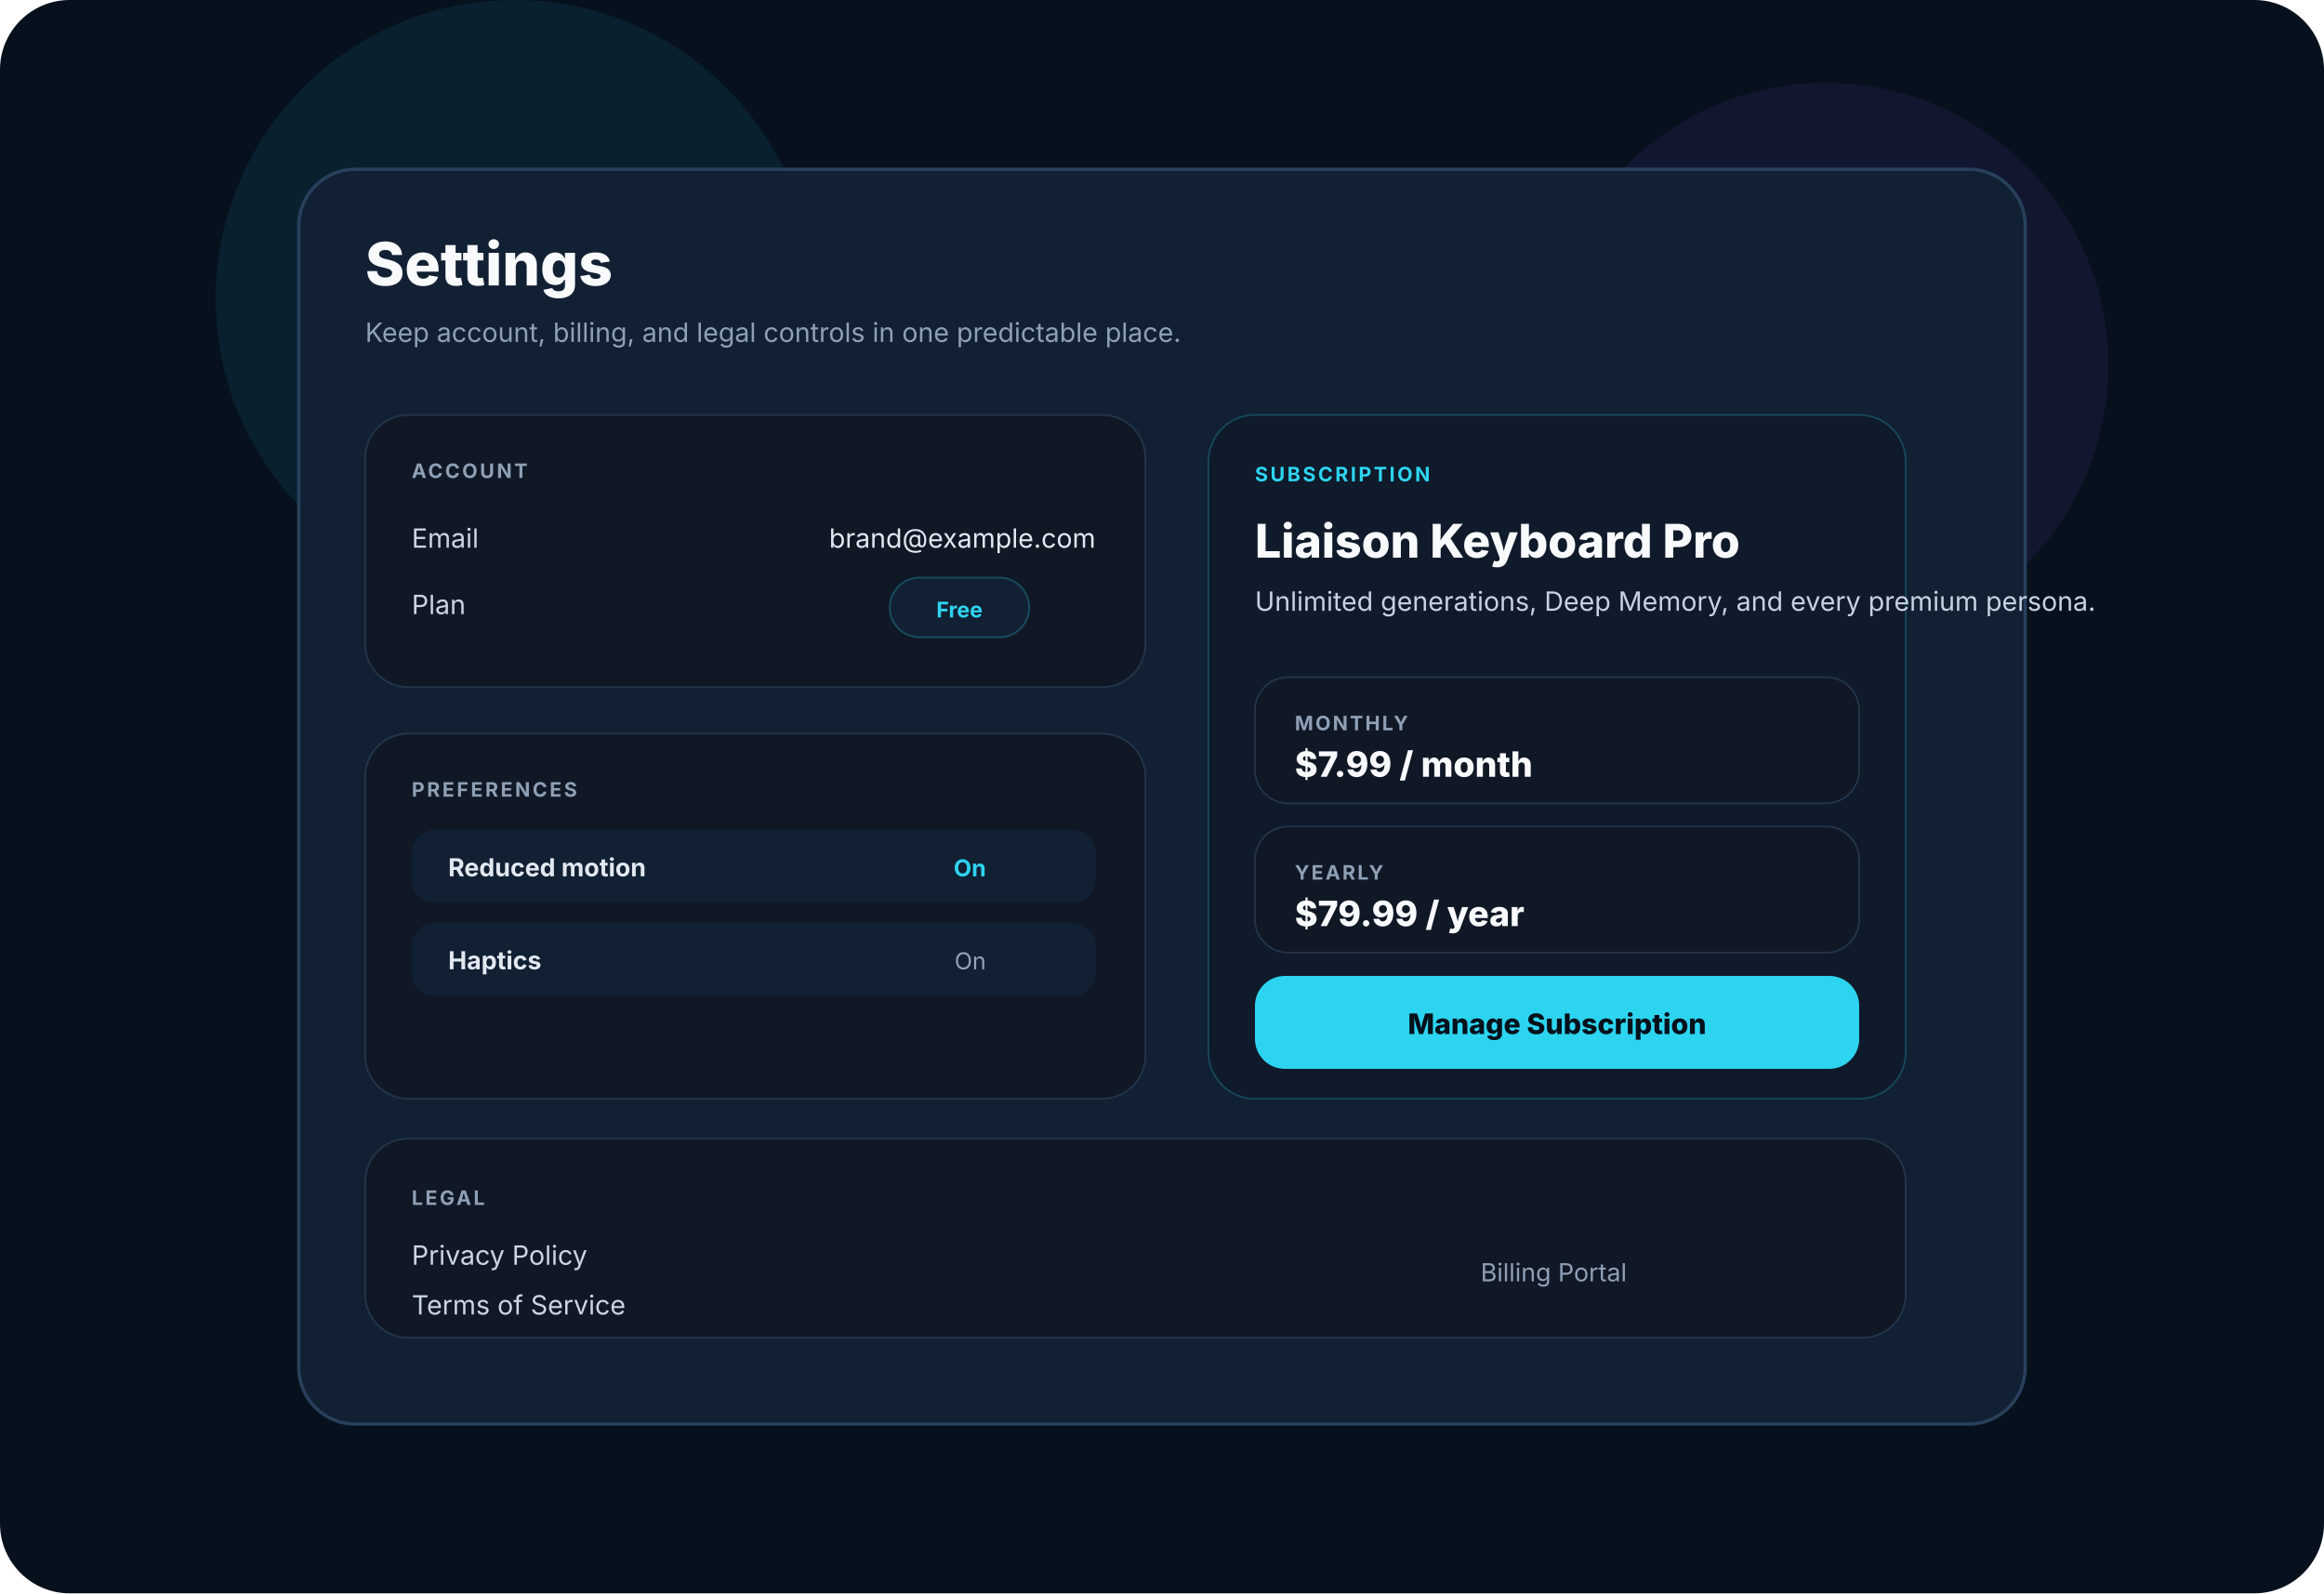
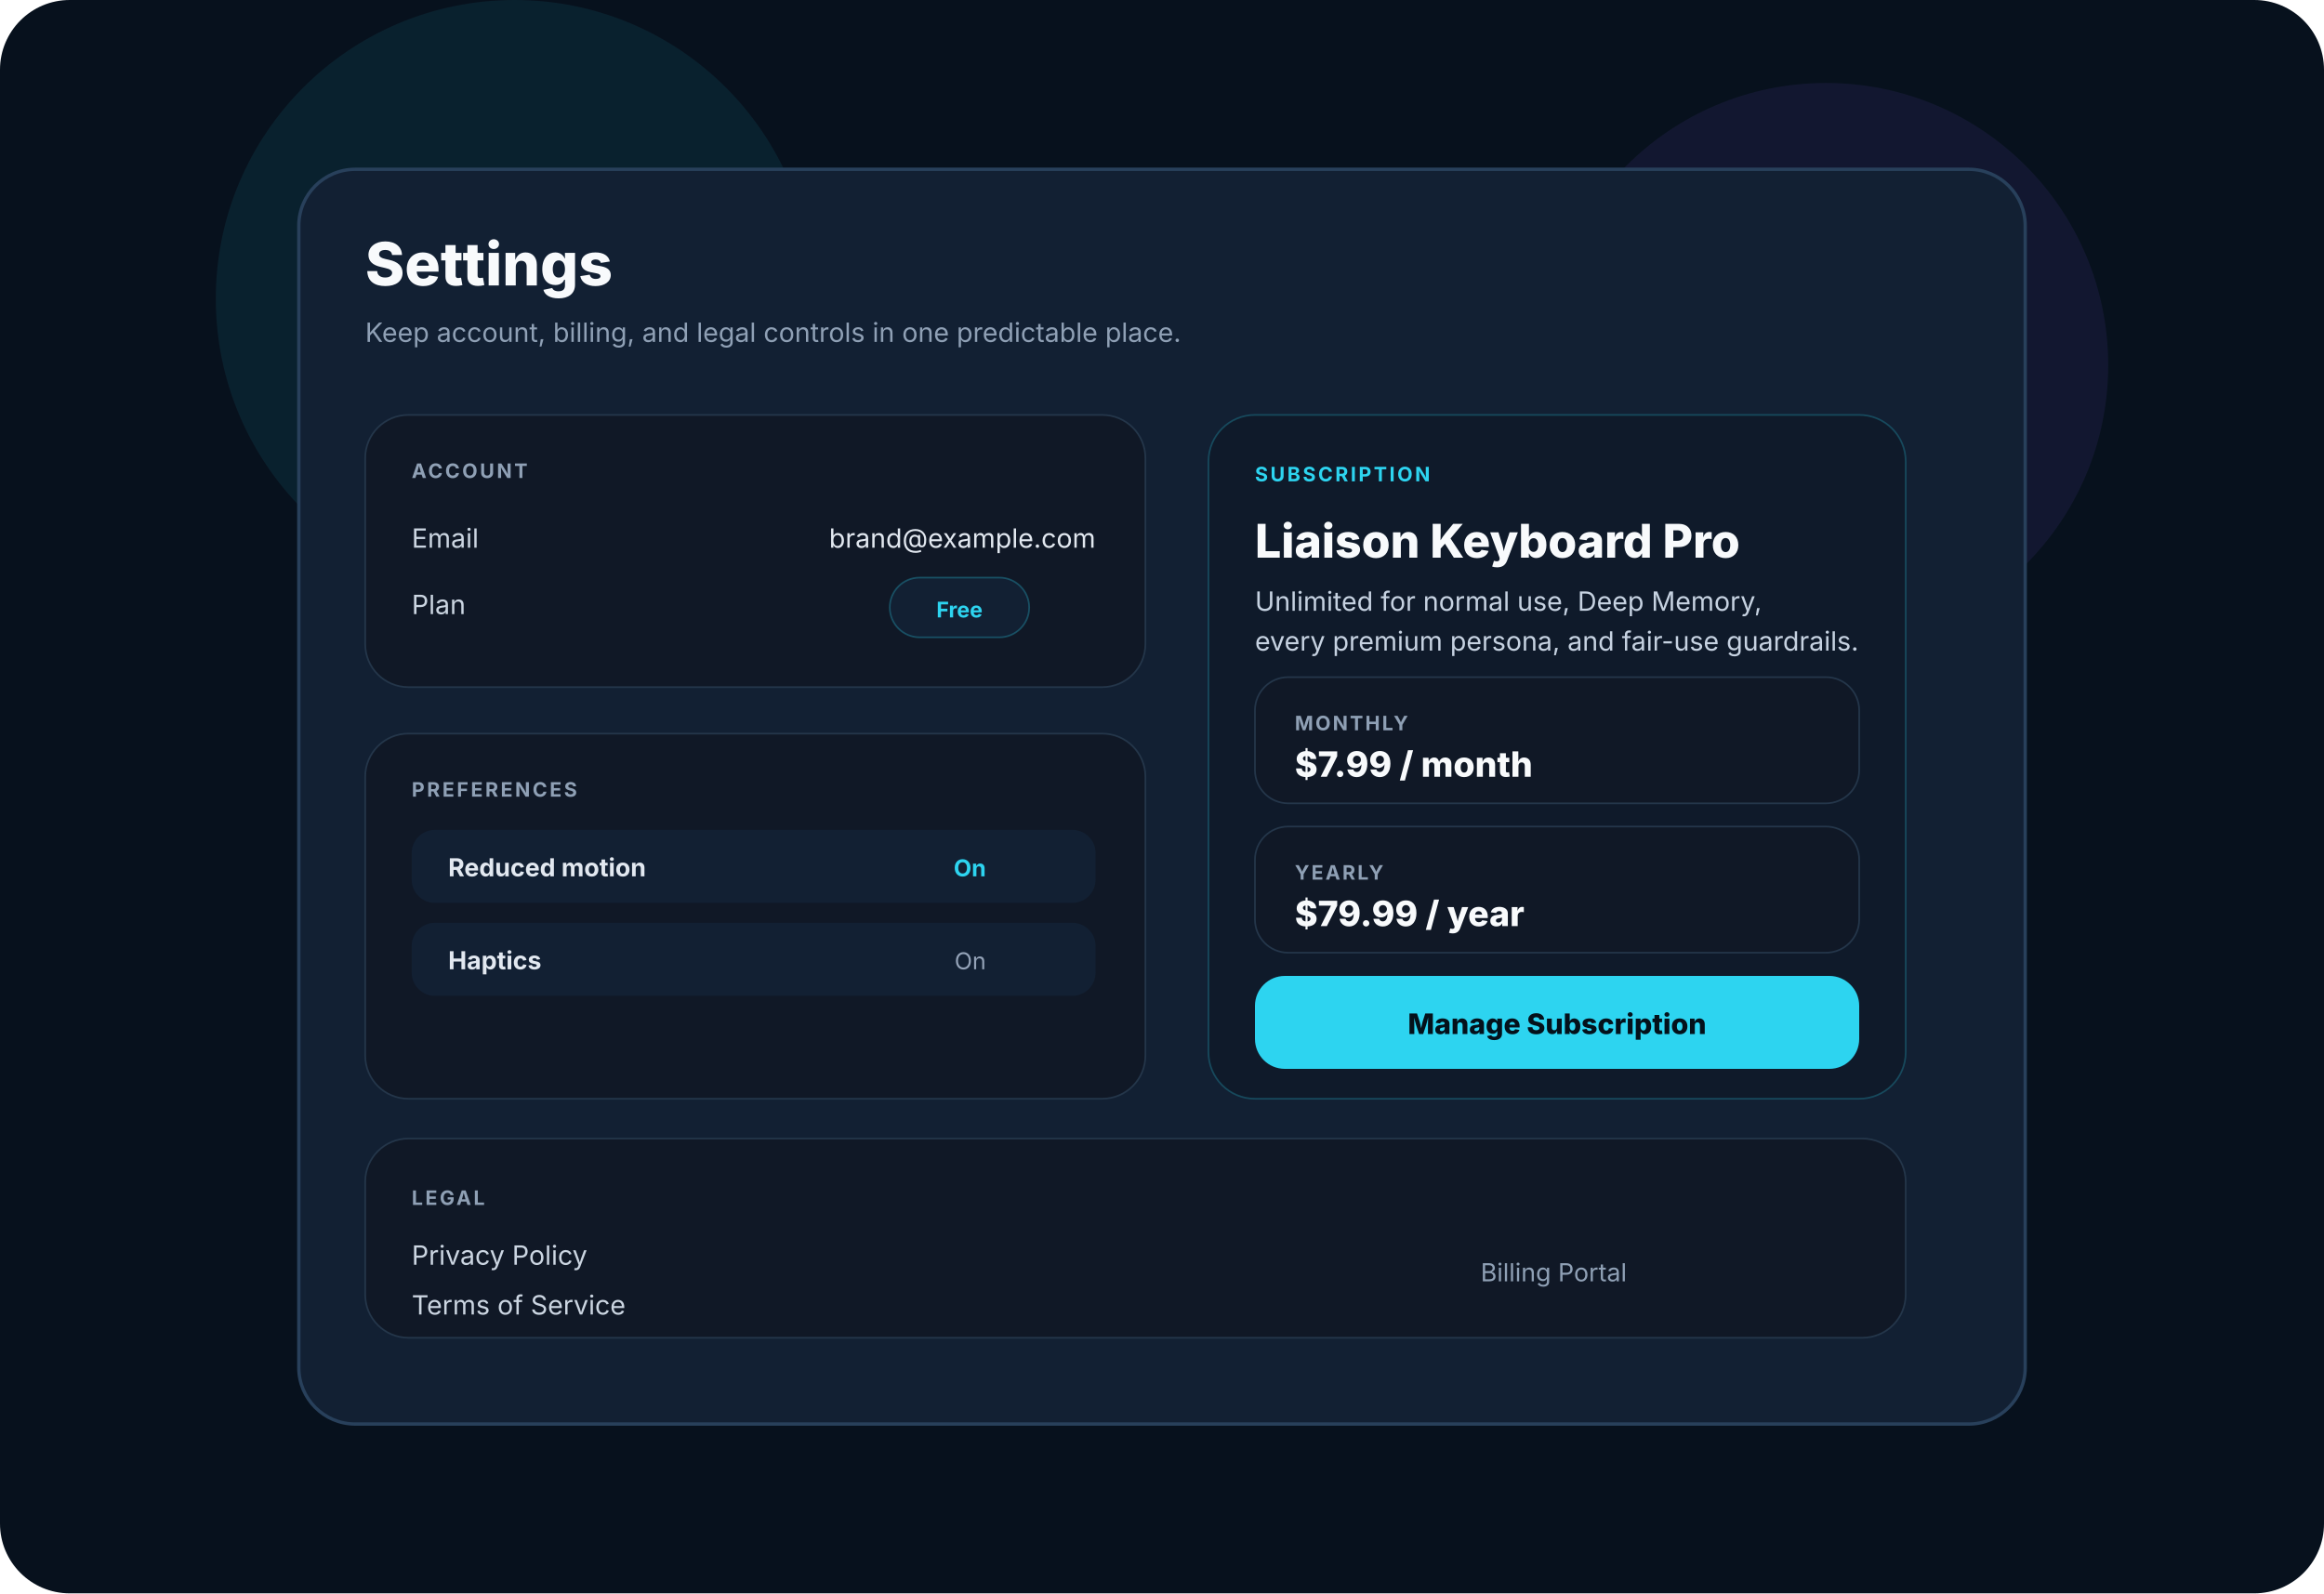
<svg xmlns="http://www.w3.org/2000/svg" viewBox="0 0 1400 960" role="img" aria-labelledby="t d">
  <defs>
    <linearGradient id="bg" x1="120" y1="80" x2="1280" y2="880">
      <stop offset="0" stop-color="#07111d" />
      <stop offset="1" stop-color="#020617" />
    </linearGradient>
    <linearGradient id="card" x1="250" y1="110" x2="1150" y2="840">
      <stop offset="0" stop-color="#122033" />
      <stop offset="1" stop-color="#0b1422" />
    </linearGradient>
  </defs>
  <rect width="1400" height="960" rx="42" fill="url(#bg)" />
  <circle cx="310" cy="180" r="180" fill="#2dd4f0" fill-opacity=".08" />
  <circle cx="1100" cy="220" r="170" fill="#8b5cf6" fill-opacity=".09" />
  <rect x="180" y="102" width="1040" height="756" rx="34" fill="url(#card)" stroke="#28405b" stroke-width="2" />
  <text x="220" y="172" fill="#f8fafc" font-family="Inter,Segoe UI,Arial,sans-serif" font-size="36" font-weight="800">Settings</text>
  <text x="220" y="206" fill="#8fa0b5" font-family="Inter,Segoe UI,Arial,sans-serif" font-size="16">Keep account, billing, and legal controls in one predictable place.</text>
  <rect x="220" y="250" width="470" height="164" rx="26" fill="#101826" stroke="#24364a" />
  <text x="248" y="288" fill="#8fa0b5" font-family="Inter,Segoe UI,Arial,sans-serif" font-size="12" font-weight="700" letter-spacing="1.4">ACCOUNT</text>
  <text x="248" y="330" fill="#cbd5e1" font-family="Inter,Segoe UI,Arial,sans-serif" font-size="16">Email</text>
  <text x="660" y="330" fill="#e2e8f0" font-family="Inter,Segoe UI,Arial,sans-serif" font-size="16" text-anchor="end">brand@example.com</text>
  <text x="248" y="370" fill="#cbd5e1" font-family="Inter,Segoe UI,Arial,sans-serif" font-size="16">Plan</text>
  <rect x="536" y="348" width="84" height="36" rx="18" fill="#122033" stroke="#2dd4f0" stroke-opacity=".28" />
  <text x="578" y="372" fill="#2dd4f0" font-family="Inter,Segoe UI,Arial,sans-serif" font-size="13" font-weight="700" text-anchor="middle">Free</text>
  <rect x="220" y="442" width="470" height="220" rx="26" fill="#101826" stroke="#24364a" />
  <text x="248" y="480" fill="#8fa0b5" font-family="Inter,Segoe UI,Arial,sans-serif" font-size="12" font-weight="700" letter-spacing="1.4">PREFERENCES</text>
  <rect x="248" y="500" width="412" height="44" rx="14" fill="#122033" />
  <text x="270" y="528" fill="#e2e8f0" font-family="Inter,Segoe UI,Arial,sans-serif" font-size="15" font-weight="700">Reduced motion</text>
  <text x="594" y="528" fill="#2dd4f0" font-family="Inter,Segoe UI,Arial,sans-serif" font-size="14" font-weight="700" text-anchor="end">On</text>
  <rect x="248" y="556" width="412" height="44" rx="14" fill="#122033" />
  <text x="270" y="584" fill="#e2e8f0" font-family="Inter,Segoe UI,Arial,sans-serif" font-size="15" font-weight="700">Haptics</text>
  <text x="594" y="584" fill="#94a3b8" font-family="Inter,Segoe UI,Arial,sans-serif" font-size="14" text-anchor="end">On</text>
  <rect x="728" y="250" width="420" height="412" rx="28" fill="#0f1a2a" stroke="#2dd4f0" stroke-opacity=".24" />
  <text x="756" y="290" fill="#2dd4f0" font-family="Inter,Segoe UI,Arial,sans-serif" font-size="12" font-weight="700" letter-spacing="1.4">SUBSCRIPTION</text>
  <text x="756" y="336" fill="#f8fafc" font-family="Inter,Segoe UI,Arial,sans-serif" font-size="28" font-weight="800">Liaison Keyboard Pro</text>
-   <text x="756" y="368" fill="#c6d2e1" font-family="Inter,Segoe UI,Arial,sans-serif" font-size="16">Unlimited generations, Deep Memory, and every premium persona.</text>
+   <text x="756" y="368" fill="#c6d2e1" font-family="Inter,Segoe UI,Arial,sans-serif" font-size="16">Unlimited for normal use, Deep Memory,</text>
+   <text x="756" y="392" fill="#c6d2e1" font-family="Inter,Segoe UI,Arial,sans-serif" font-size="16">every premium persona, and fair-use guardrails.</text>
  <rect x="756" y="408" width="364" height="76" rx="20" fill="#101826" stroke="#24364a" />
  <text x="780" y="440" fill="#8fa0b5" font-family="Inter,Segoe UI,Arial,sans-serif" font-size="12" font-weight="700" letter-spacing="1.2">MONTHLY</text>
  <text x="780" y="468" fill="#f8fafc" font-family="Inter,Segoe UI,Arial,sans-serif" font-size="21" font-weight="800">$7.99 / month</text>
  <rect x="756" y="498" width="364" height="76" rx="20" fill="#101826" stroke="#24364a" />
  <text x="780" y="530" fill="#8fa0b5" font-family="Inter,Segoe UI,Arial,sans-serif" font-size="12" font-weight="700" letter-spacing="1.2">YEARLY</text>
  <text x="780" y="558" fill="#f8fafc" font-family="Inter,Segoe UI,Arial,sans-serif" font-size="21" font-weight="800">$79.99 / year</text>
  <rect x="756" y="588" width="364" height="56" rx="18" fill="#2dd4f0" />
  <text x="938" y="623" fill="#04111b" font-family="Inter,Segoe UI,Arial,sans-serif" font-size="17" font-weight="800" text-anchor="middle">Manage Subscription</text>
  <rect x="220" y="686" width="928" height="120" rx="26" fill="#101826" stroke="#24364a" />
  <text x="248" y="726" fill="#8fa0b5" font-family="Inter,Segoe UI,Arial,sans-serif" font-size="12" font-weight="700" letter-spacing="1.4">LEGAL</text>
  <text x="248" y="762" fill="#cbd5e1" font-family="Inter,Segoe UI,Arial,sans-serif" font-size="16">Privacy Policy</text>
  <text x="248" y="792" fill="#cbd5e1" font-family="Inter,Segoe UI,Arial,sans-serif" font-size="16">Terms of Service</text>
  <text x="980" y="772" fill="#8fa0b5" font-family="Inter,Segoe UI,Arial,sans-serif" font-size="15" text-anchor="end">Billing Portal</text>
</svg>
